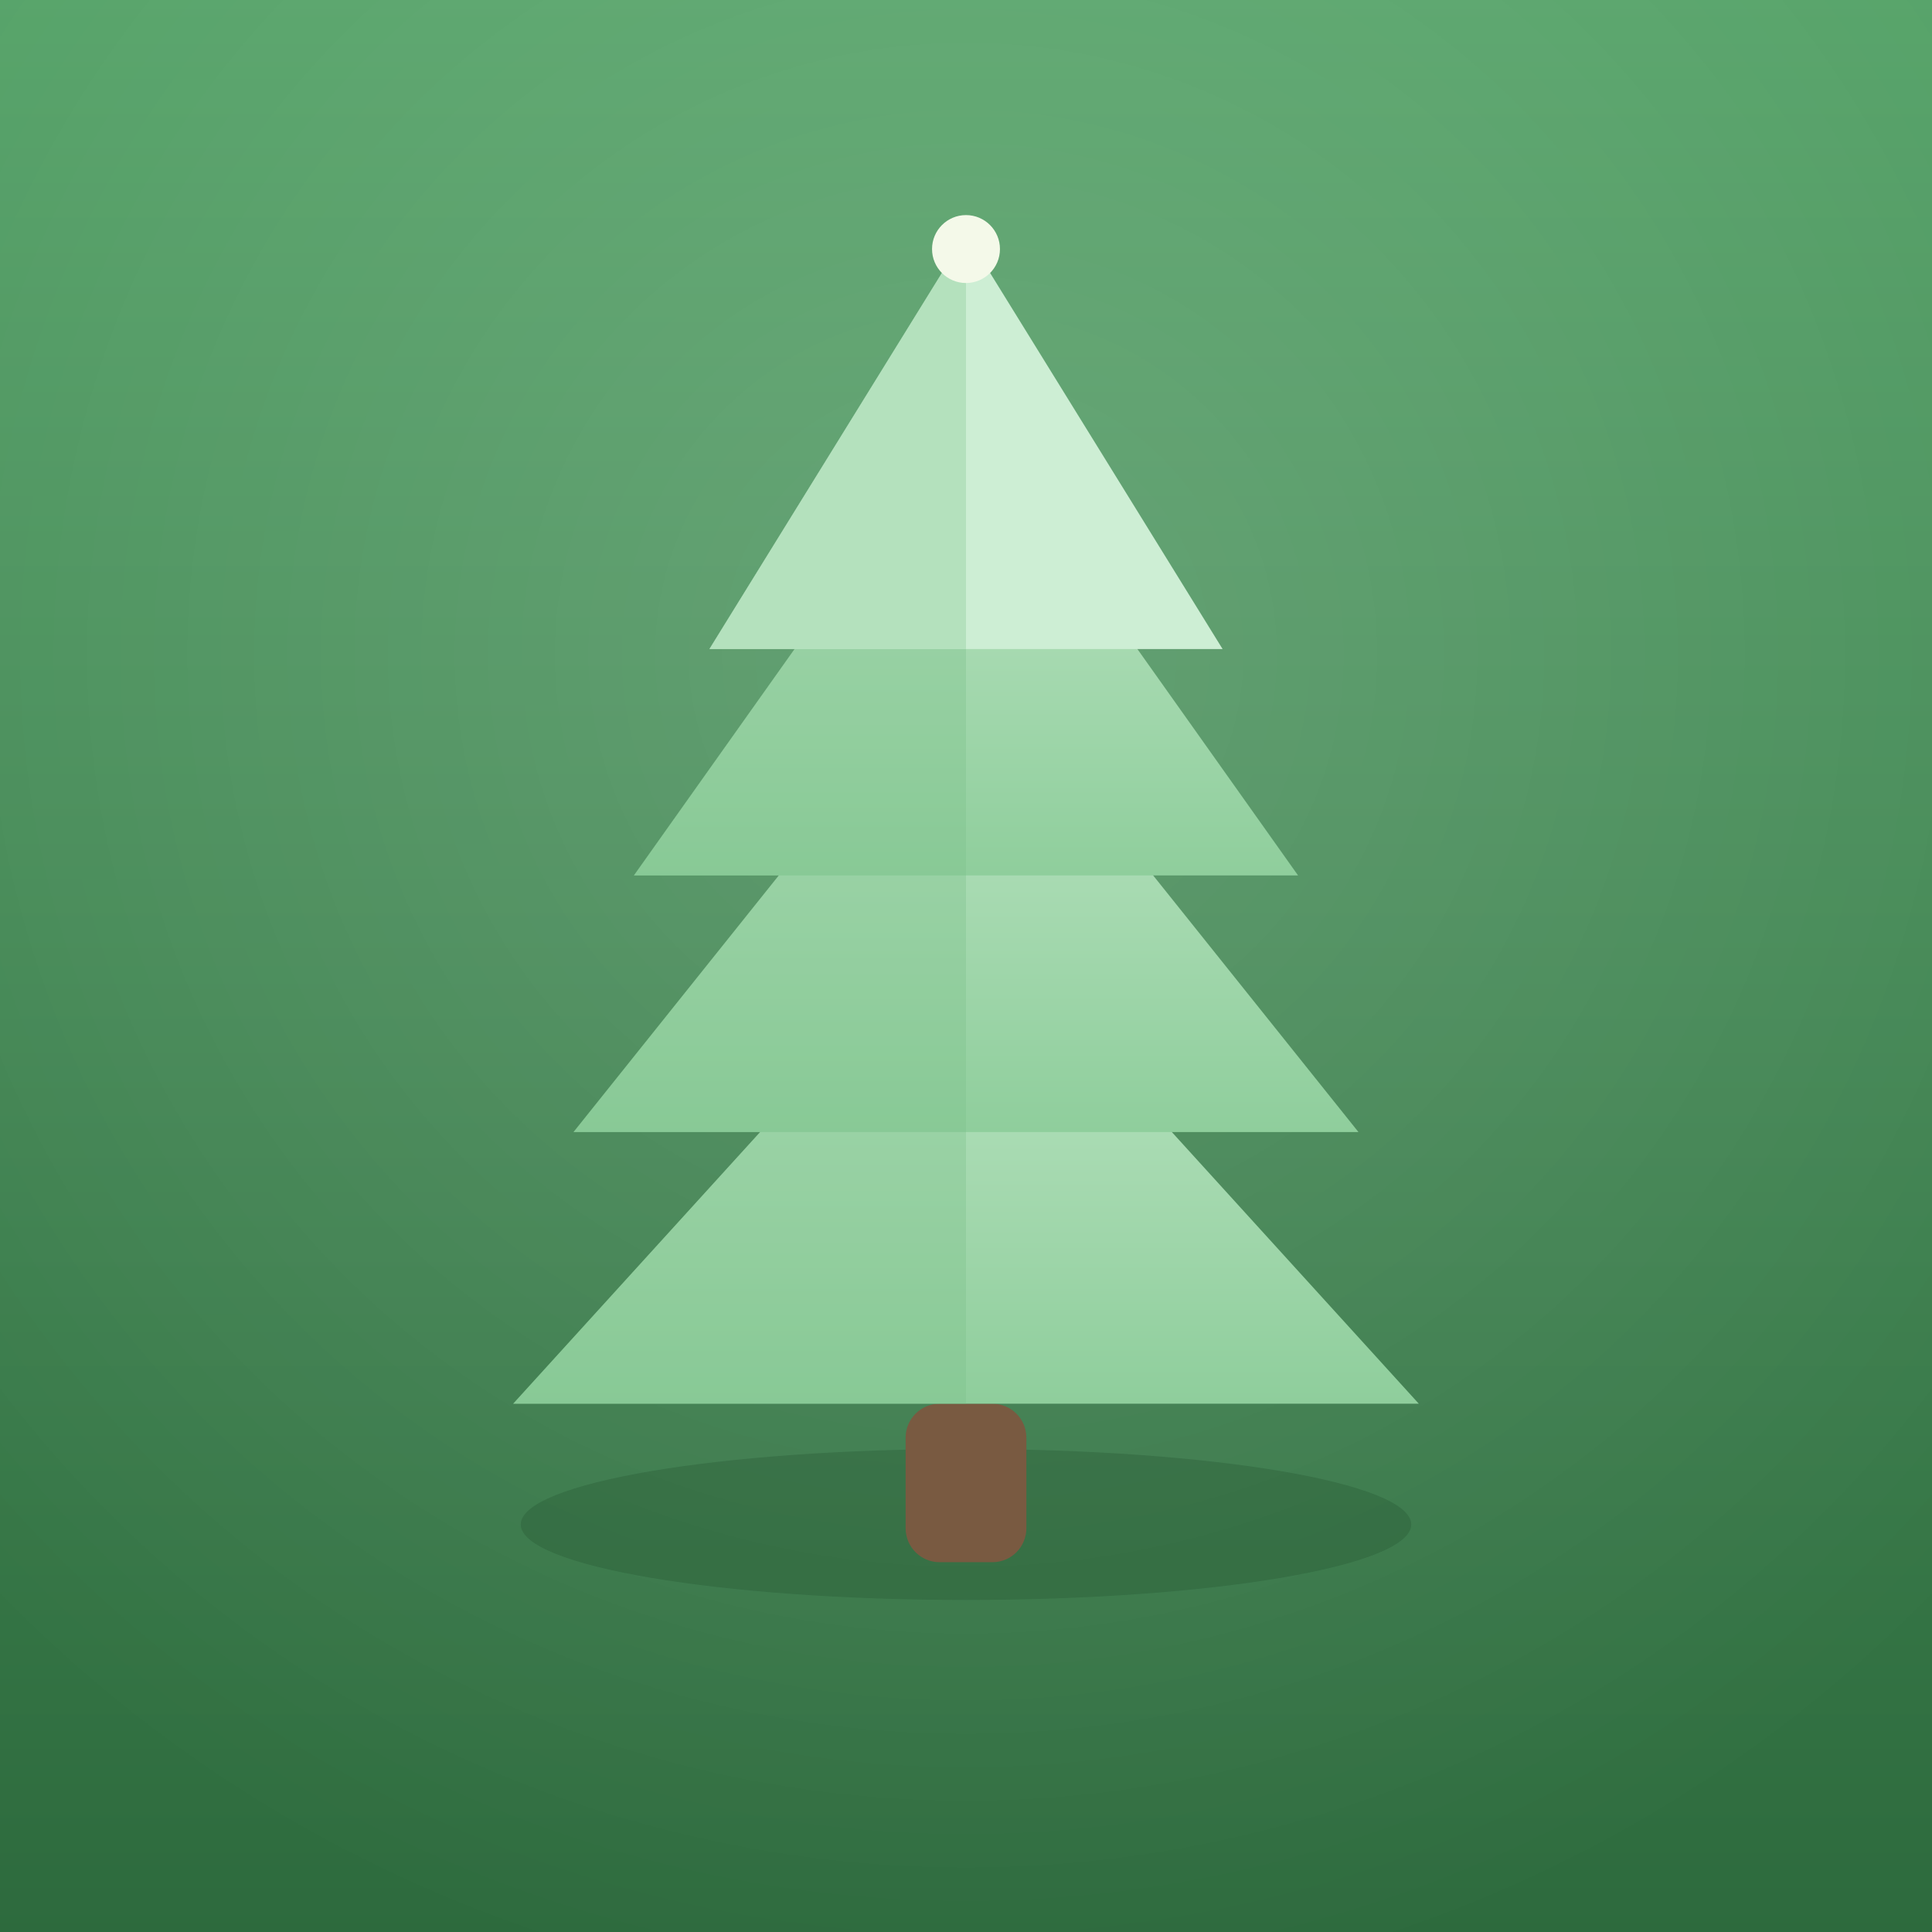
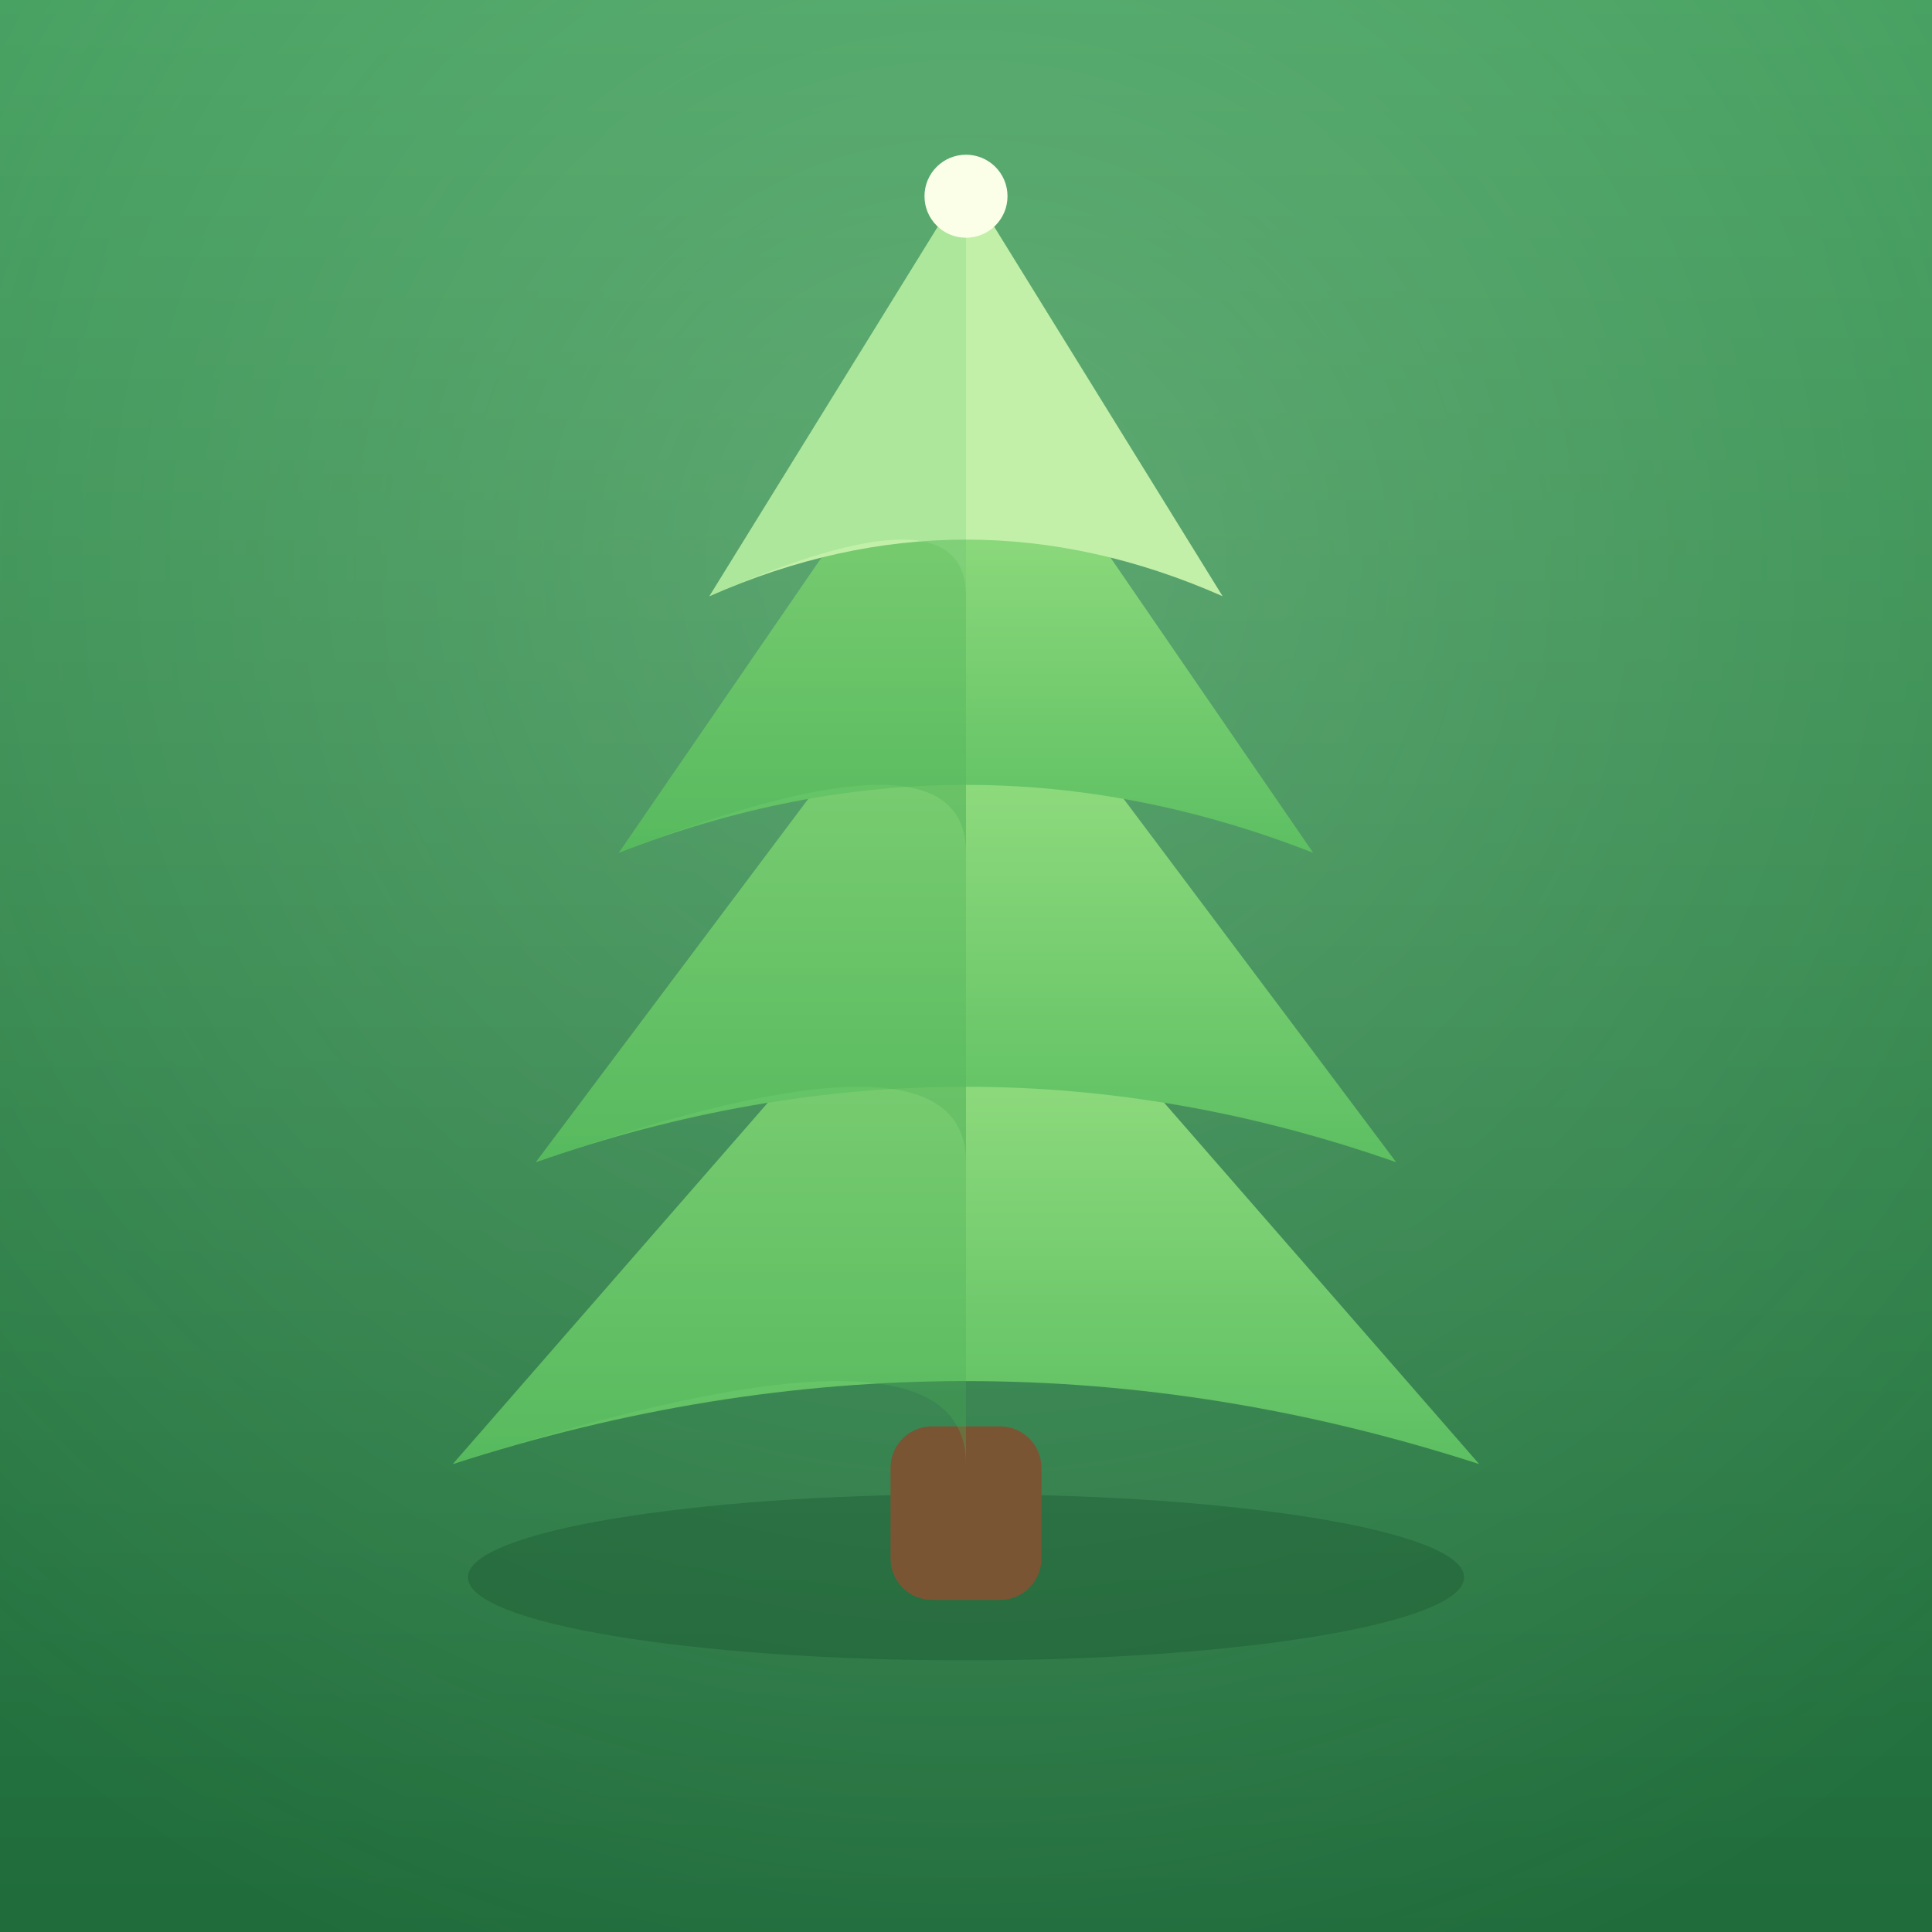
<svg xmlns="http://www.w3.org/2000/svg" viewBox="0 0 512 512" width="512" height="512">
  <defs>
    <linearGradient id="bg" x1="0" y1="0" x2="0" y2="1">
-       <stop offset="0" stop-color="#54a267" />
-       <stop offset="1" stop-color="#2d6a3d" />
+       <stop offset="0" stop-color="#3f9d5b" />
+       <stop offset="1" stop-color="#1f6b3a" />
    </linearGradient>
-     <radialGradient id="glow" cx="0.5" cy="0.34" r="0.7">
-       <stop offset="0" stop-color="#ffffff" stop-opacity="0.16" />
-       <stop offset="1" stop-color="#ffffff" stop-opacity="0" />
+     <radialGradient id="glow" cx="0.5" cy="0.3" r="0.75">
+       <stop offset="0" stop-color="#eaffe0" stop-opacity="0.22" />
+       <stop offset="1" stop-color="#eaffe0" stop-opacity="0" />
    </radialGradient>
    <linearGradient id="leaf" x1="0" y1="0" x2="0" y2="1">
-       <stop offset="0" stop-color="#bfe6c6" />
-       <stop offset="1" stop-color="#8fce9c" />
+       <stop offset="0" stop-color="#a7e88a" />
+       <stop offset="1" stop-color="#5cbf62" />
    </linearGradient>
  </defs>
-   <rect width="512" height="512" fill="url(#bg)" />
-   <rect width="512" height="512" fill="url(#glow)" />
-   <ellipse cx="256" cy="404" rx="118" ry="20" fill="#1f4e2c" opacity="0.28" />
-   <rect x="240" y="372" width="32" height="42" rx="9" fill="#795a41" />
+   <rect x="-8" y="-8" width="528" height="528" fill="url(#bg)" />
+   <rect x="-8" y="-8" width="528" height="528" fill="url(#glow)" />
+   <ellipse cx="256" cy="418" rx="132" ry="22" fill="#134b28" opacity="0.32" />
+   <rect x="236" y="378" width="40" height="46" rx="11" fill="#7a5533" />
  <g>
-     <path d="M256 240 L136 372 L376 372 Z" fill="url(#leaf)" />
-     <path d="M256 240 L136 372 L256 372 Z" fill="#7bc089" opacity="0.35" />
-     <path d="M256 170 L152 300 L360 300 Z" fill="url(#leaf)" />
-     <path d="M256 170 L152 300 L256 300 Z" fill="#7bc089" opacity="0.35" />
-     <path d="M256 108 L168 232 L344 232 Z" fill="url(#leaf)" />
-     <path d="M256 108 L168 232 L256 232 Z" fill="#7bc089" opacity="0.35" />
-     <path d="M256 62 L188 172 L324 172 Z" fill="#cdeed4" />
-     <path d="M256 62 L188 172 L256 172 Z" fill="#8fce9c" opacity="0.4" />
+     <path d="M256 232 L120 388 Q256 344 392 388 Z" fill="url(#leaf)" />
+     <path d="M256 232 L120 388 Q256 344 256 388 Z" fill="#4bae56" opacity="0.32" />
+     <path d="M256 156 L142 308 Q256 268 370 308 Z" fill="url(#leaf)" />
+     <path d="M256 156 L142 308 Q256 268 256 308 Z" fill="#4bae56" opacity="0.32" />
+     <path d="M256 92 L164 226 Q256 190 348 226 Z" fill="url(#leaf)" />
+     <path d="M256 92 L164 226 Q256 190 256 226 Z" fill="#4bae56" opacity="0.32" />
+     <path d="M256 48 L188 158 Q256 128 324 158 Z" fill="#c2f0a8" />
+     <path d="M256 48 L188 158 Q256 128 256 158 Z" fill="#8fda88" opacity="0.4" />
  </g>
-   <circle cx="256" cy="66" r="9" fill="#f4f9e9" />
+   <circle cx="256" cy="52" r="11" fill="#fbffe8" />
</svg>
